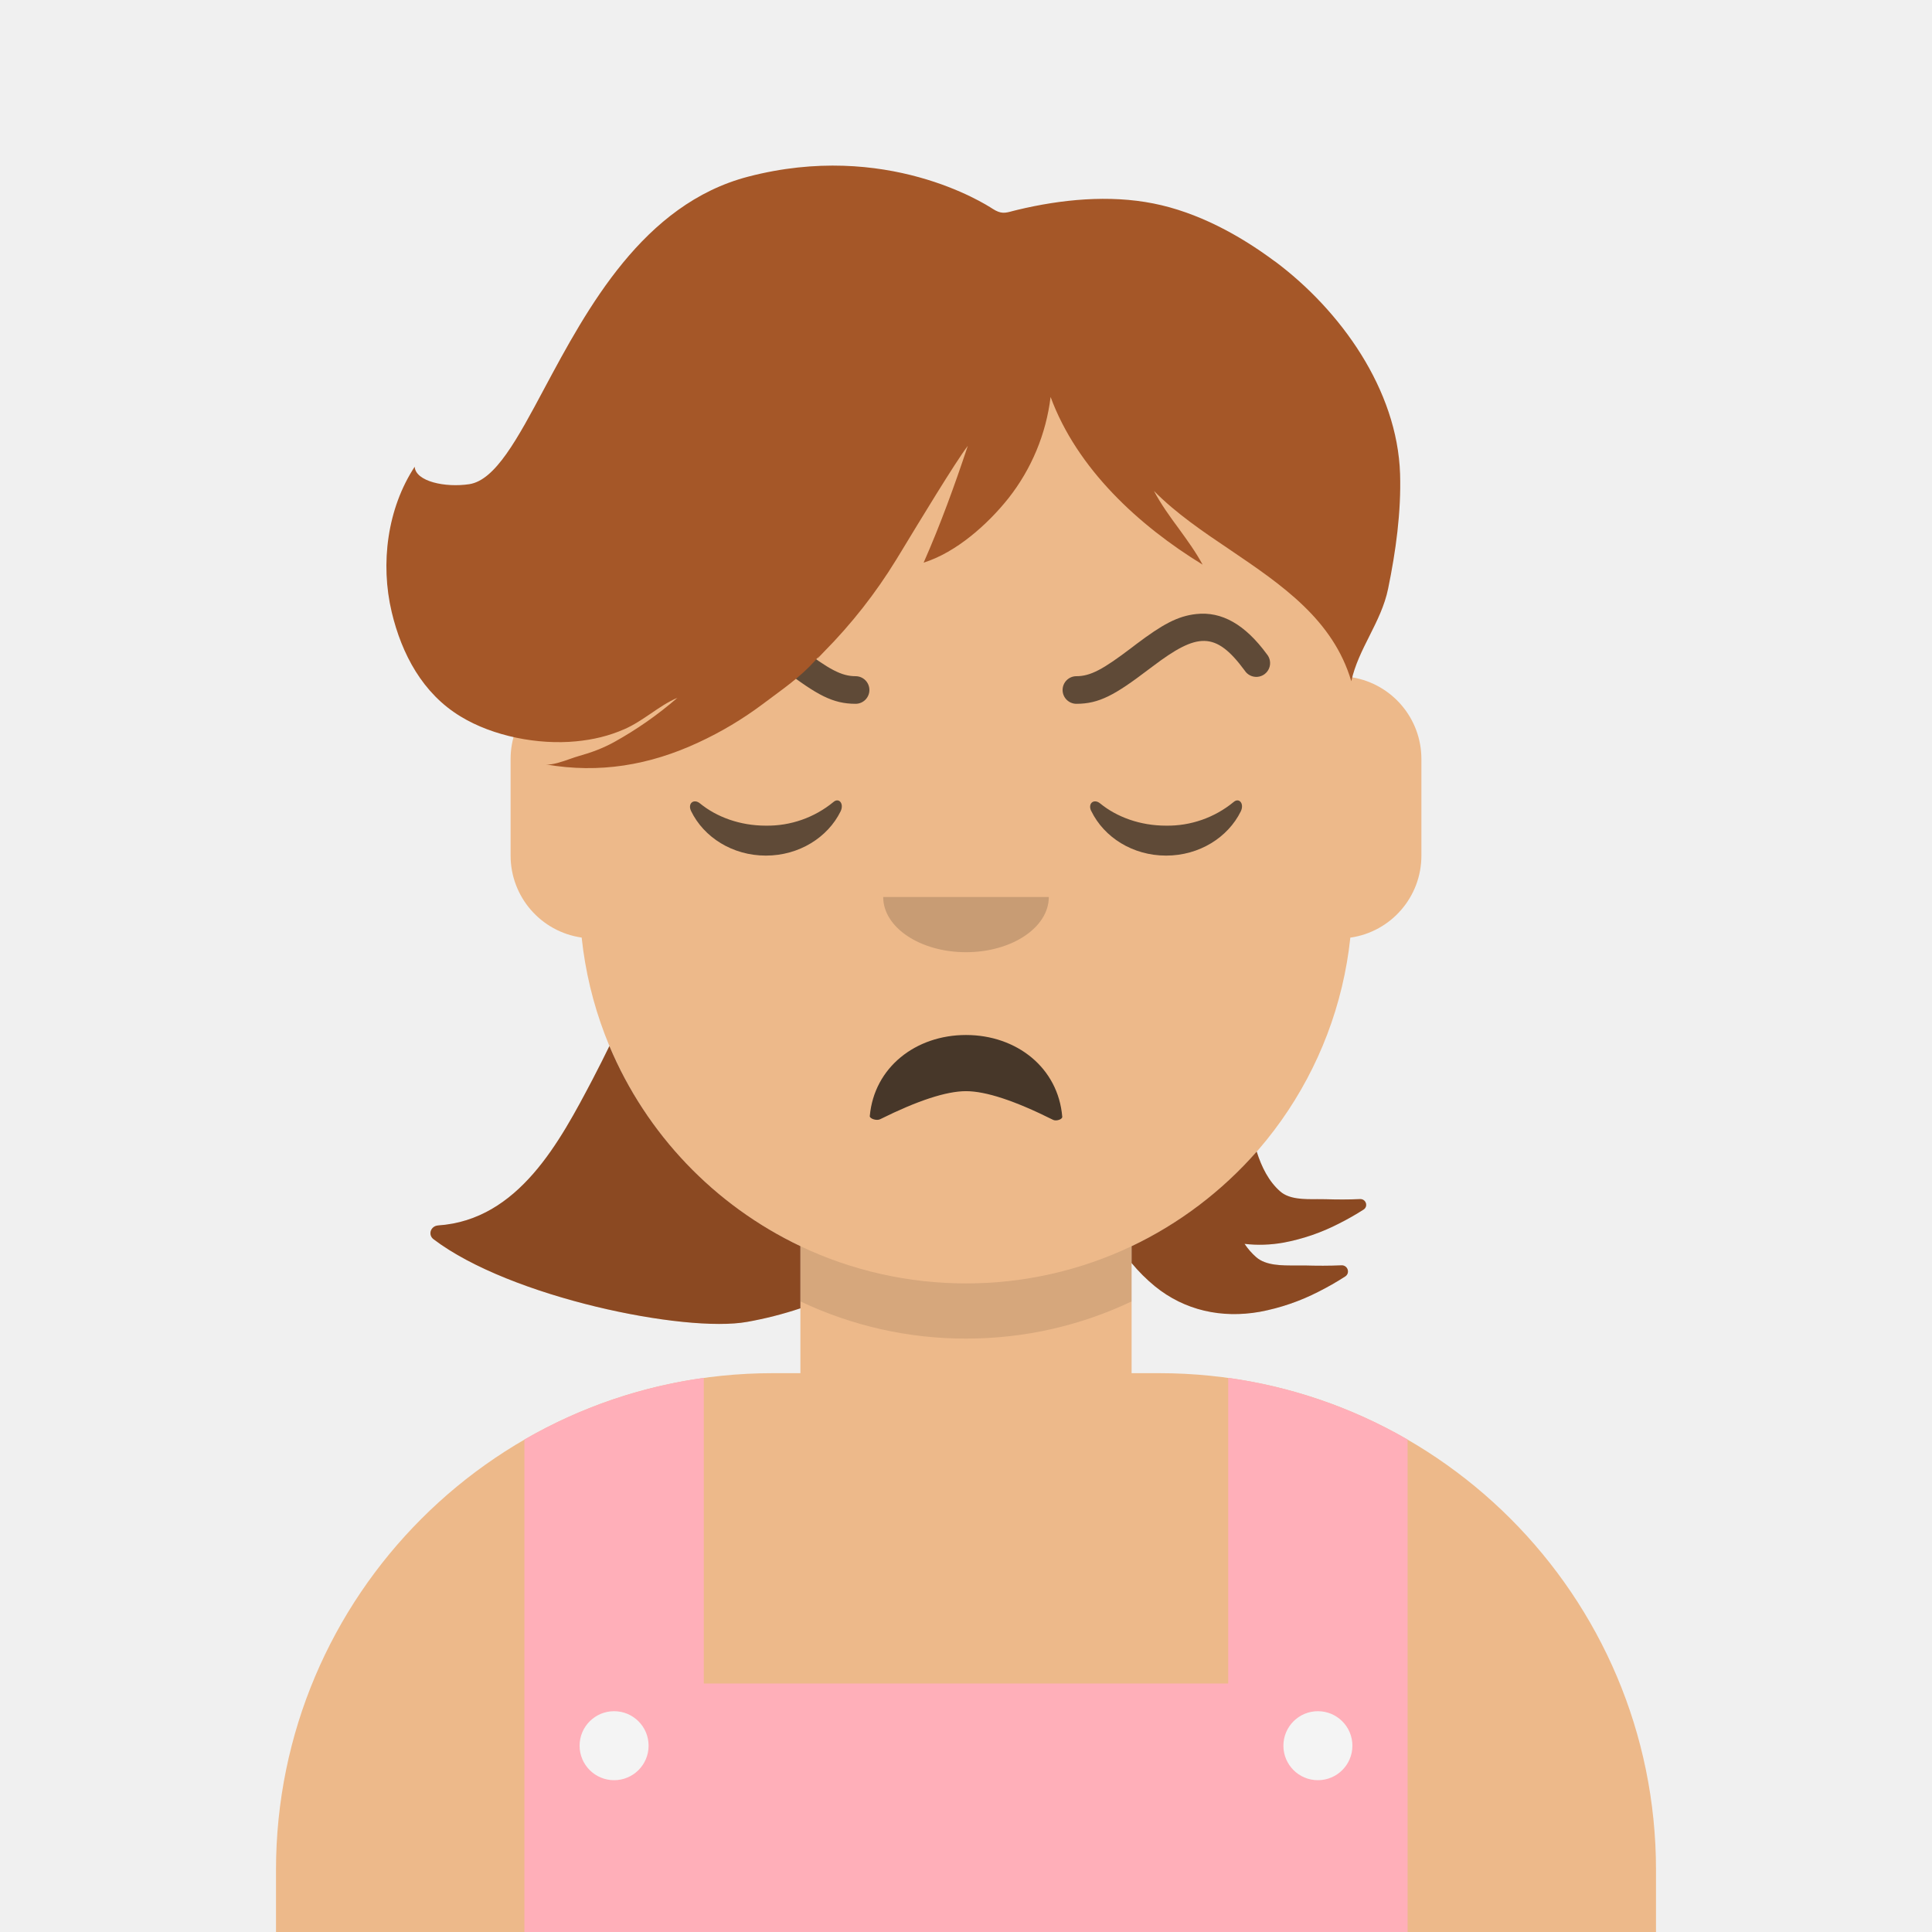
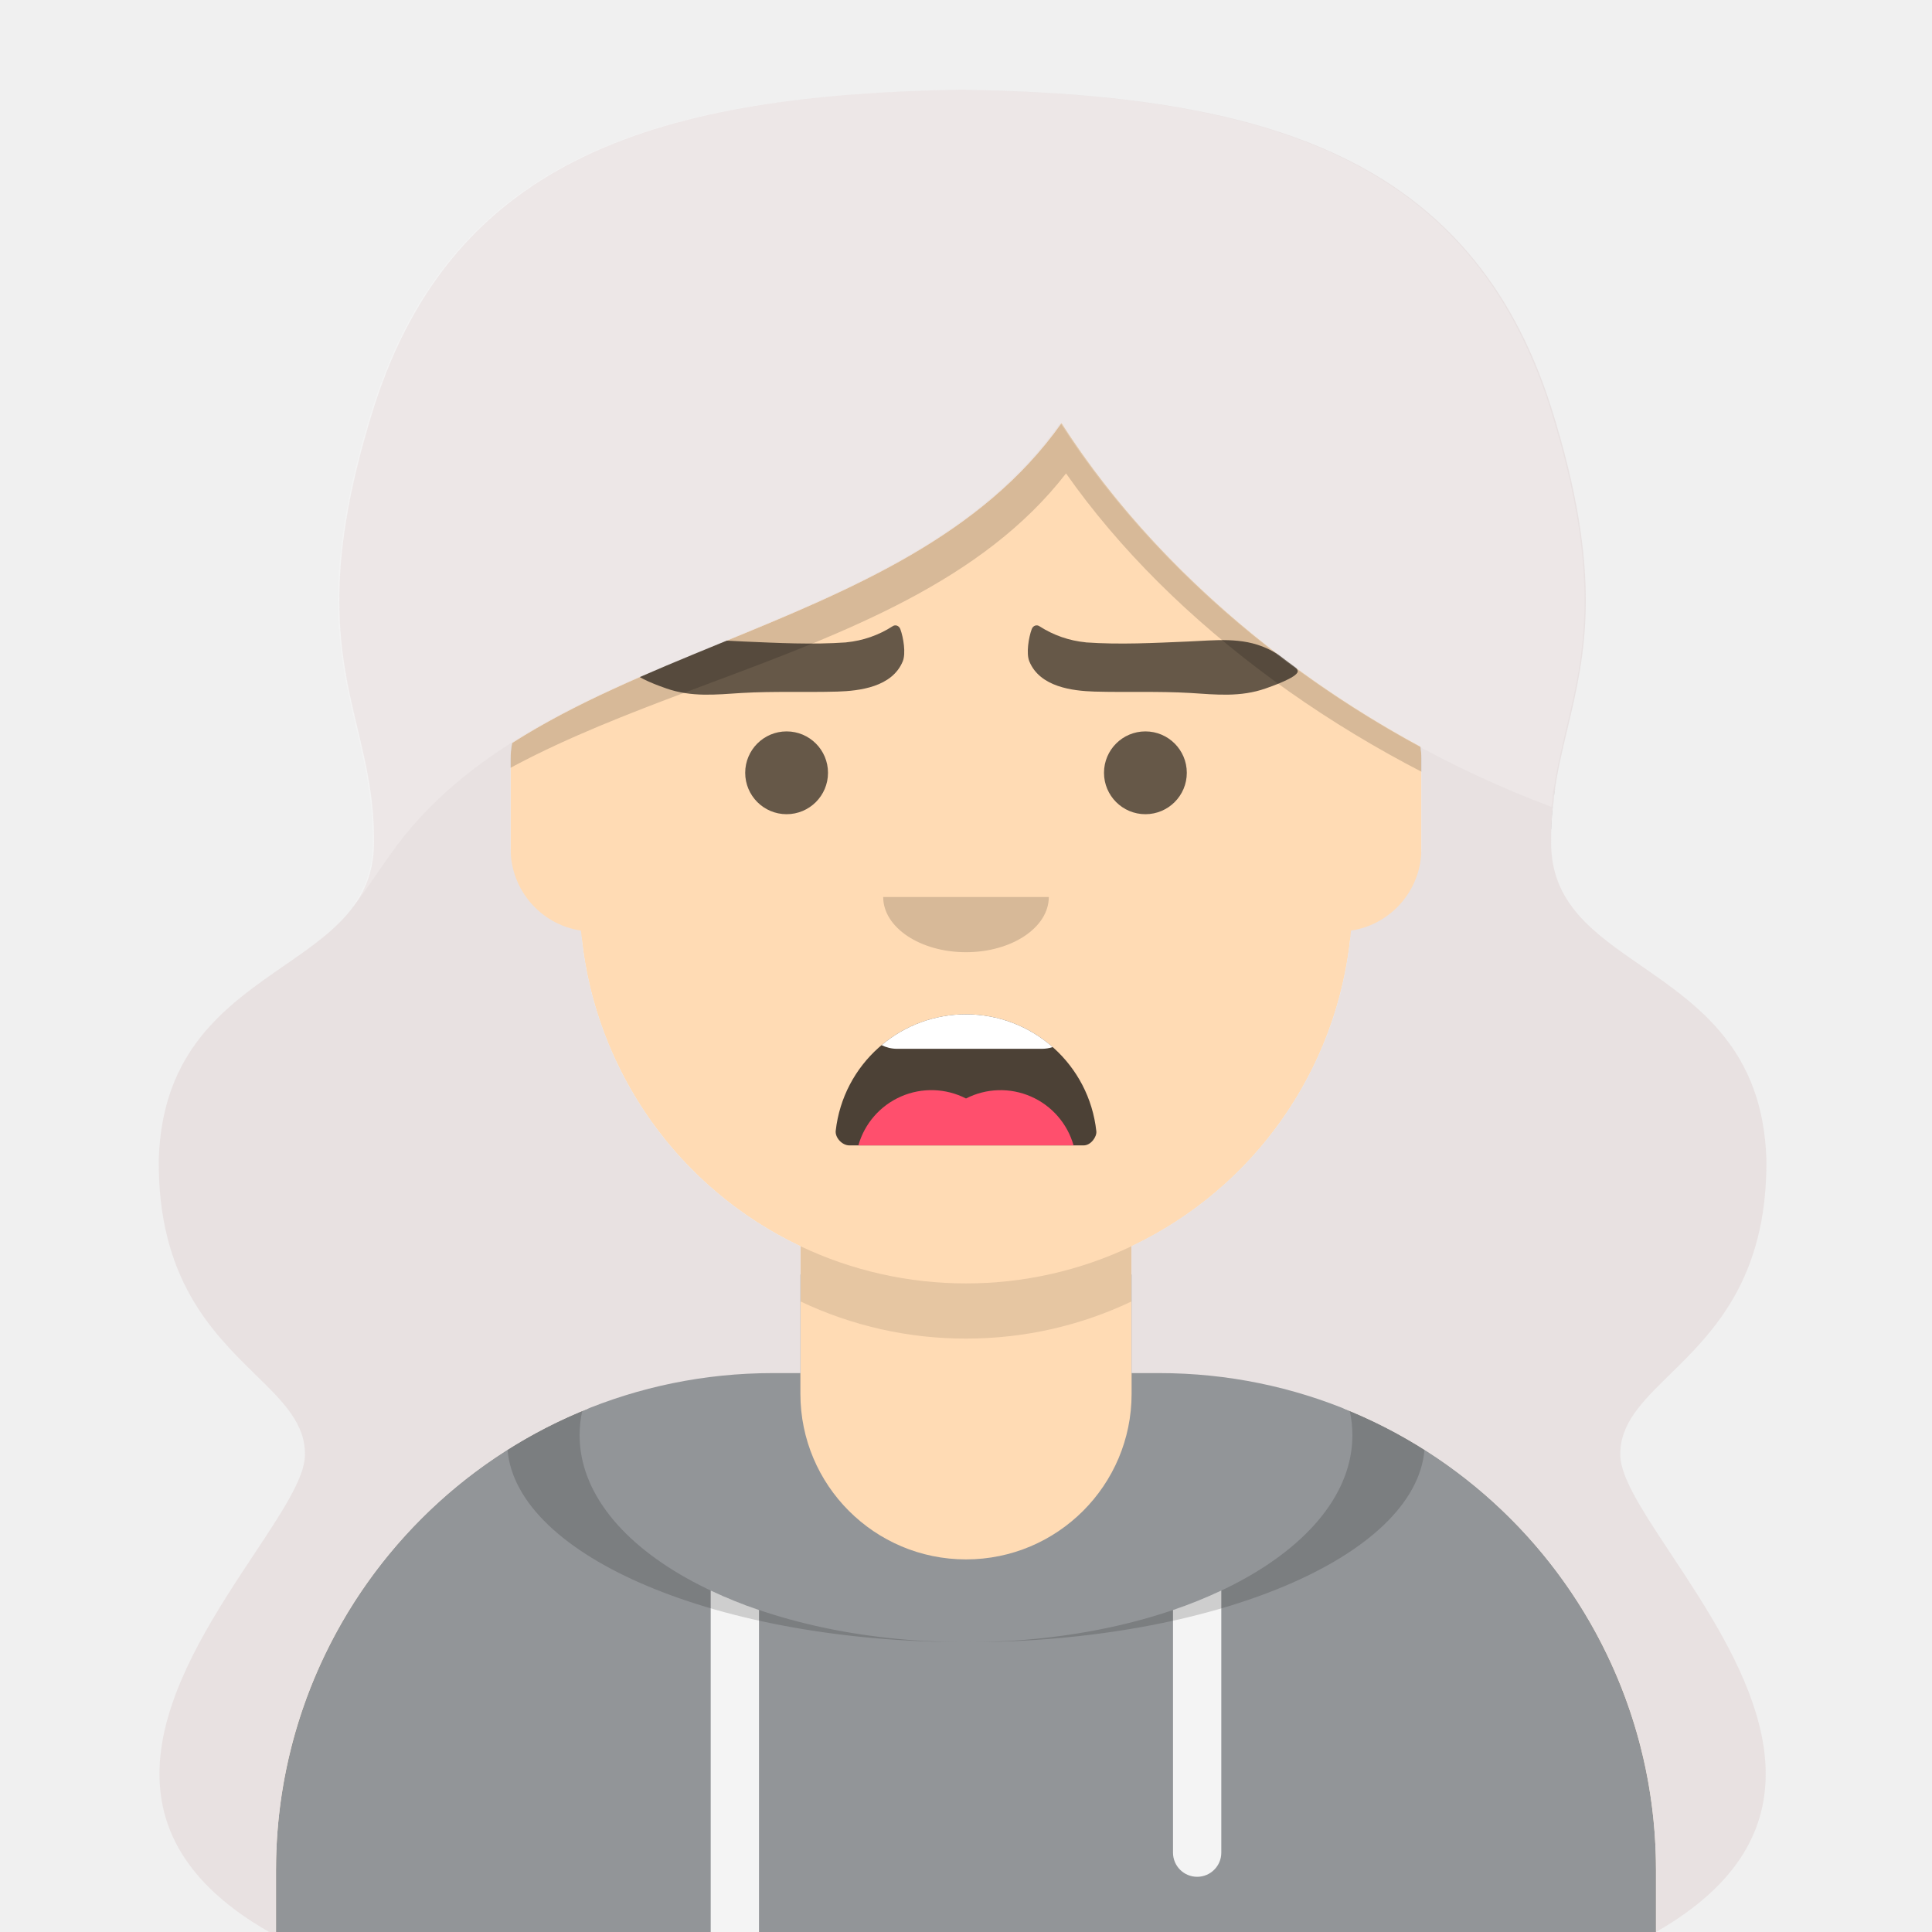
<svg xmlns="http://www.w3.org/2000/svg" viewBox="0 0 280 280" fill="none" shape-rendering="auto">
  <mask id="viewboxMask">
    <rect width="280" height="280" rx="0" ry="0" x="0" y="0" fill="#fff" />
  </mask>
  <g mask="url(#viewboxMask)">
    <g transform="translate(8)">
-       <path d="M132 36a56 56 0 0 0-56 56v6.17A12 12 0 0 0 66 110v14a12 12 0 0 0 10.3 11.88 56.04 56.04 0 0 0 31.7 44.73v18.4h-4a72 72 0 0 0-72 72v9h200v-9a72 72 0 0 0-72-72h-4v-18.39a56.04 56.04 0 0 0 31.7-44.73A12 12 0 0 0 198 124v-14a12 12 0 0 0-10-11.83V92a56 56 0 0 0-56-56Z" fill="#edb98a" />
+       <path d="M132 36a56 56 0 0 0-56 56v6.17A12 12 0 0 0 66 110v14a12 12 0 0 0 10.3 11.88 56.04 56.04 0 0 0 31.7 44.73v18.4h-4a72 72 0 0 0-72 72v9h200v-9a72 72 0 0 0-72-72h-4v-18.39a56.04 56.04 0 0 0 31.7-44.73A12 12 0 0 0 198 124v-14a12 12 0 0 0-10-11.83V92a56 56 0 0 0-56-56Z" fill="#ffdbb4" />
      <path d="M108 180.61v8a55.79 55.79 0 0 0 24 5.39c8.59 0 16.73-1.93 24-5.39v-8a55.79 55.79 0 0 1-24 5.39 55.79 55.79 0 0 1-24-5.39Z" fill="#000" fill-opacity=".1" />
      <g transform="translate(0 170)">
-         <path d="M196 38.63V110H68V38.63a71.52 71.52 0 0 1 26-8.94v44.3h76V29.69a71.52 71.52 0 0 1 26 8.94Z" fill="#ffafb9" />
-         <path d="M86 83a5 5 0 1 1-10 0 5 5 0 0 1 10 0ZM188 83a5 5 0 1 1-10 0 5 5 0 0 1 10 0Z" fill="#F4F4F4" />
+         <path d="M108 14.7c-15.52 3.68-27.1 10.83-30.77 19.44A72.02 72.02 0 0 0 32 101v9h200v-9a72.02 72.02 0 0 0-45.23-66.86C183.1 25.53 171.52 18.38 156 14.7V32a24 24 0 1 1-48 0V14.7Z" fill="#929598" />
+         <path d="M102 63.34a67.1 67.1 0 0 1-7-2.82V110h7V63.34ZM162 63.34a67.04 67.04 0 0 0 7-2.82V98.5a3.5 3.5 0 1 1-7 0V63.34Z" fill="#F4F4F4" />
+         <path d="M187.62 34.49a71.79 71.79 0 0 1 10.83 5.63C197.11 55.62 167.87 68 132 68c30.93 0 56-13.43 56-30 0-1.19-.13-2.36-.38-3.51ZM76.38 34.49a16.48 16.48 0 0 0-.38 3.5c0 16.58 25.07 30 56 30-35.87 0-65.1-12.38-66.45-27.88a71.79 71.79 0 0 1 10.83-5.63Z" fill="#000" fill-opacity=".16" />
      </g>
      <g transform="translate(78 134)">
-         <path fill-rule="evenodd" clip-rule="evenodd" d="M40.06 27.72C40.7 20.7 46.7 16 54 16c7.34 0 13.36 4.75 13.95 11.85.03.38-.87.67-1.32.45-5.54-2.77-9.75-4.16-12.63-4.16-2.84 0-7 1.36-12.45 4.07-.5.25-1.53-.07-1.5-.49Z" fill="#000" fill-opacity=".7" />
+         <path fill-rule="evenodd" clip-rule="evenodd" d="M35.12 29.87a19 19 0 0 1 37.77.09c.08.77-.77 2.04-1.85 2.04H37.1C36 32 35 30.82 35.12 29.87Z" fill="#000" fill-opacity=".7" />
+         <path d="M69.59 32H38.4a11 11 0 0 1 15.6-6.8A11 11 0 0 1 69.59 32Z" fill="#FF4F6D" />
+         <path d="M66.57 17.75A5 5 0 0 1 65 18H44c-.8 0-1.57-.2-2.24-.53A18.92 18.92 0 0 1 54 13c4.82 0 9.22 1.8 12.57 4.75Z" fill="#fff" />
      </g>
      <g transform="translate(104 122)">
        <path fill-rule="evenodd" clip-rule="evenodd" d="M16 8c0 4.42 5.37 8 12 8s12-3.58 12-8" fill="#000" fill-opacity=".16" />
      </g>
      <g transform="translate(76 90)">
-         <path d="M16.16 27.55c1.85 3.8 6 6.45 10.84 6.45 4.81 0 8.96-2.63 10.82-6.4.55-1.13-.24-2.05-1.03-1.37a15.05 15.05 0 0 1-9.8 3.43c-3.73 0-7.12-1.24-9.55-3.23-.9-.73-1.82.01-1.28 1.12ZM74.16 27.55c1.85 3.8 6 6.45 10.84 6.45 4.81 0 8.96-2.63 10.82-6.4.55-1.13-.24-2.05-1.03-1.37a15.05 15.05 0 0 1-9.8 3.43c-3.74 0-7.13-1.24-9.56-3.23-.9-.73-1.82.01-1.28 1.12Z" fill-rule="evenodd" clip-rule="evenodd" fill="#000" fill-opacity=".6" />
+         <path d="M36 22a6 6 0 1 1-12 0 6 6 0 0 1 12 0ZM88 22a6 6 0 1 1-12 0 6 6 0 0 1 12 0Z" fill="#000" fill-opacity=".6" />
      </g>
      <g transform="translate(76 82)">
-         <path d="M15.61 15.18c4.24-5.76 6.88-5.48 13.31-.62l.67.5C34.41 18.73 36.7 20 40 20a2 2 0 1 0 0-4c-2.07 0-3.9-1.02-7.99-4.12l-.68-.52C27.57 8.53 25.37 7.3 22.63 7c-3.68-.4-7.05 1.48-10.24 5.83a2 2 0 1 0 3.22 2.36ZM96.39 15.18c-4.24-5.76-6.88-5.48-13.31-.62l-.67.5C77.58 18.73 75.29 20 72 20a2 2 0 1 1 0-4c2.07 0 3.9-1.02 7.99-4.12l.68-.52c3.76-2.83 5.96-4.07 8.7-4.37 3.68-.4 7.05 1.48 10.24 5.83a2 2 0 1 1-3.22 2.36Z" fill="#000" fill-opacity=".6" />
+         <path d="M38.66 11.1c-5 .35-9.92.08-14.92-.13-3.83-.16-7.72-.68-11.37 1.01-.7.32-4.53 2.28-4.44 3.35.07.85 3.93 2.2 4.63 2.44 3.67 1.29 7.18.9 10.95.66 4.64-.27 9.25-.07 13.87-.2 3.12-.1 7.92-.63 9.46-4.4.46-1.14.1-3.42-.36-4.66-.19-.5-.72-.69-1.13-.4a15.04 15.04 0 0 1-6.68 2.32ZM73.34 11.1c5 .35 9.92.08 14.92-.13 3.83-.16 7.72-.68 11.37 1.01.7.32 4.53 2.28 4.44 3.35-.07.85-3.93 2.2-4.63 2.44-3.67 1.29-7.18.9-10.95.66-4.63-.27-9.24-.07-13.86-.2-3.12-.1-7.92-.63-9.46-4.4-.46-1.14-.1-3.42.36-4.66.18-.5.72-.69 1.13-.4a15.04 15.04 0 0 0 6.68 2.32Z" fill-rule="evenodd" clip-rule="evenodd" fill="#000" fill-opacity=".6" />
      </g>
      <g transform="translate(-1)">
-         <path d="M177.75 37.86c9.52 7.1 17.76 18.58 18.16 30.82.17 5.5-.62 11.23-1.73 16.62-.5 2.46-1.6 4.66-2.7 6.85-1.07 2.12-2.13 4.24-2.64 6.58-2.63-8.93-10.09-13.97-17.5-19-3.96-2.66-7.9-5.33-11.1-8.58 1.02 1.93 2.3 3.7 3.6 5.46 1.23 1.7 2.47 3.4 3.45 5.22-9.24-5.66-18.2-13.88-22.03-24.3a29.46 29.46 0 0 1-6.1 14.67c-3.02 3.8-7.59 7.87-12.3 9.34 2.43-5.5 4.5-11.21 6.4-16.92-1.78 2.31-7.21 11.29-9.6 15.23l-.77 1.26a73.9 73.9 0 0 1-10.47 13.35c-.5.53-1.42 1.52-.67.54-1.85 2.35-4.45 4.26-6.9 6.07l-1.4 1.04a51.67 51.67 0 0 1-9.2 5.48c-7.1 3.31-14.38 4.54-22.11 3.2.9.1 2.35-.4 3.53-.82a20 20 0 0 1 1.22-.4c1.8-.5 3.47-1.12 5.11-2.02a53.85 53.85 0 0 0 9.18-6.42c-1.37.58-2.6 1.42-3.84 2.27-1.23.83-2.46 1.67-3.83 2.27-2.28 1-4.54 1.53-7.03 1.77-5.46.53-12-.72-16.72-3.6-5.5-3.32-8.54-9.04-9.99-15.13-1.68-7.06-.63-15.04 3.33-21.07.13 2.14 4.43 3.06 7.92 2.53 3.77-.59 6.95-6.52 10.9-13.93 6.19-11.55 14.28-26.67 29.52-30.64 19.96-5.2 34.21 3.87 35.42 4.66 1.22.78 1.8.63 2.93.32l.68-.17c6.35-1.52 13.26-2.2 19.7-.92 6.35 1.26 12.43 4.54 17.57 8.38ZM71.93 110.75l.2.04a1.6 1.6 0 0 1-.2-.04ZM79 156.2c.8-1.53 1.57-3.06 2.32-4.6A56.2 56.2 0 0 0 109 180.6v9.01a54.4 54.4 0 0 1-7.73 1.97c-9 1.62-34.32-3.53-45.44-11.98-.85-.65-.42-1.92.67-2 11.66-.8 17.63-12.13 22.4-21.2l.1-.2ZM157 183.05v-2.44c6.95-3.3 13.11-8 18.13-13.71.71 2.24 1.75 4.33 3.43 5.79 1.32 1.14 3.48 1.12 5.34 1.1l1.2.01c1.67.05 3.34.06 5.02-.02.83-.03 1.2 1.02.53 1.5a39.2 39.2 0 0 1-3.64 2.07 29.3 29.3 0 0 1-7.98 2.74c-1.92.34-3.82.4-5.66.18a9.84 9.84 0 0 0 1.7 1.94c1.41 1.22 3.72 1.2 5.7 1.19h1.28c1.79.05 3.58.06 5.36-.02.9-.04 1.3 1.09.57 1.6a41.97 41.97 0 0 1-3.88 2.22 31.24 31.24 0 0 1-8.53 2.92c-5.5.97-10.86-.18-15.19-3.7a24.9 24.9 0 0 1-3.38-3.37Z" fill="#a55728" />
-         <path d="M81.32 151.6c-.75 1.54-1.51 3.07-2.31 4.6l-.1.18c-4.77 9.08-10.74 20.42-22.4 21.22-1.09.07-1.52 1.34-.67 1.99 11.12 8.45 36.43 13.6 45.44 11.98a54.4 54.4 0 0 0 7.73-1.96v-8.99a56.2 56.2 0 0 1-27.68-29ZM157 180.61v2.44a24.9 24.9 0 0 0 3.38 3.36c4.33 3.53 9.7 4.68 15.2 3.71a31.24 31.24 0 0 0 8.51-2.92 41.97 41.97 0 0 0 3.89-2.22c.72-.51.32-1.64-.57-1.6-1.78.08-3.57.07-5.35.02h-1.29c-1.98.01-4.29.03-5.7-1.2a9.84 9.84 0 0 1-1.7-1.93c1.84.22 3.74.16 5.66-.18a29.3 29.3 0 0 0 7.98-2.73 39.2 39.2 0 0 0 3.64-2.08c.68-.48.3-1.53-.53-1.5a69.9 69.9 0 0 1-5.02.02h-1.2c-1.86.01-4.02.03-5.34-1.11-1.69-1.46-2.72-3.55-3.43-5.8A56.18 56.18 0 0 1 157 180.62Z" fill="#000" fill-opacity=".16" />
+         <path d="M44.83 105.6c-.39-1.61-.77-3.24-1.13-4.92-1.95-9.23-2.95-20.22 2.89-39.67-6.9 22.99-4.25 34.15-1.76 44.58 1.23 5.2 2.43 10.2 2.37 16.4a15.44 15.44 0 0 0 0 0c.06-6.2-1.14-11.21-2.37-16.4ZM218.38 114.23c-.13.4-.16.8-.18 1.23l.18-1.23ZM218.05 116.81c-.11 1.09-.2 2.2-.23 3.35-29.04-10.76-54.94-29.62-70.32-51.55-12.1 15.62-31.96 23.04-51.63 30.4-17.38 6.5-34.62 12.94-46.2 24.94l1.09-1.5c11-14.6 28.76-21.88 46.7-29.24 18.82-7.71 37.82-15.5 49.39-31.9 15.4 24.1 41.81 44.65 71.16 55.63l.04-.12Z" fill="#000" fill-opacity=".16" />
+         <path d="M32 280h1v-9a72 72 0 0 1 72-72h4v-18.39a56.03 56.03 0 0 1-31.8-45.74A12 12 0 0 1 67 123v-13c0-.8.08-1.57.22-2.32 9.12-5.82 19.65-10.13 30.24-14.48 18.81-7.71 37.82-15.5 49.39-31.9C158.8 80 177.4 96.6 198.87 108.2c.08.59.13 1.19.13 1.8v13a12 12 0 0 1-10.2 11.87A56.03 56.03 0 0 1 157 180.6V199h4a72 72 0 0 1 72 72v9c24.41-13.94 15.86-33.21 6.28-48.46a303.17 303.17 0 0 0-4.07-6.27c-3.48-5.25-6.45-9.74-7.2-12.97-.1-.46-.17-.9-.18-1.3-.14-4.62 3.14-7.84 7.16-11.78 6.22-6.08 14.18-13.89 14.01-31.22-.51-15.83-9.8-22.25-18.1-28-6.93-4.78-13.17-9.1-13.1-18-.01-1.82.08-3.54.25-5.19.11-.4.13-.83.15-1.25v-.1c.45-3.44 1.2-6.62 1.98-9.87 2.55-10.72 5.3-22.23-2.38-46.59-2.9-9.12-6.97-16.5-12.1-22.46-14.12-16.42-36.35-22.04-64.9-23.29-2.55-.11-5.15-.19-7.8-.23V13h-1c-43.08.77-73.16 9.54-84.8 46-7.67 24.36-4.93 35.87-2.37 46.6 1.23 5.19 2.43 10.2 2.37 16.4.03 3.75-1.06 6.7-2.85 9.2-2.46 3.43-6.23 6.04-10.24 8.8-8.3 5.75-17.6 12.17-18.1 28-.17 17.33 7.8 25.14 14.01 31.22 4.03 3.94 7.32 7.16 7.17 11.78-.08 3.26-3.4 8.27-7.38 14.27-10.54 15.9-25.7 38.8 2.2 54.73Z" fill="#e8e1e1" />
+         <path fill-rule="evenodd" clip-rule="evenodd" d="M50.58 122.45c22.54-29.92 73.49-29.13 96.09-61.15 15.4 24.1 41.82 44.65 71.16 55.63.3-.86.08-1.85.37-2.7 2.15-14.14 9.14-24.37-.58-55.23-11.63-36.46-41.71-45.23-84.8-45.98l-1-.02c-43.08.77-73.16 9.54-84.8 46-11.38 36.16.17 44 0 63 .04 3.75-1.05 6.7-2.85 9.2.19.4 4.16-5.76 6.41-8.75Z" fill="#fff" fill-opacity=".2" />
      </g>
      <g transform="translate(49 72)" />
      <g transform="translate(62 42)" />
    </g>
  </g>
</svg>
